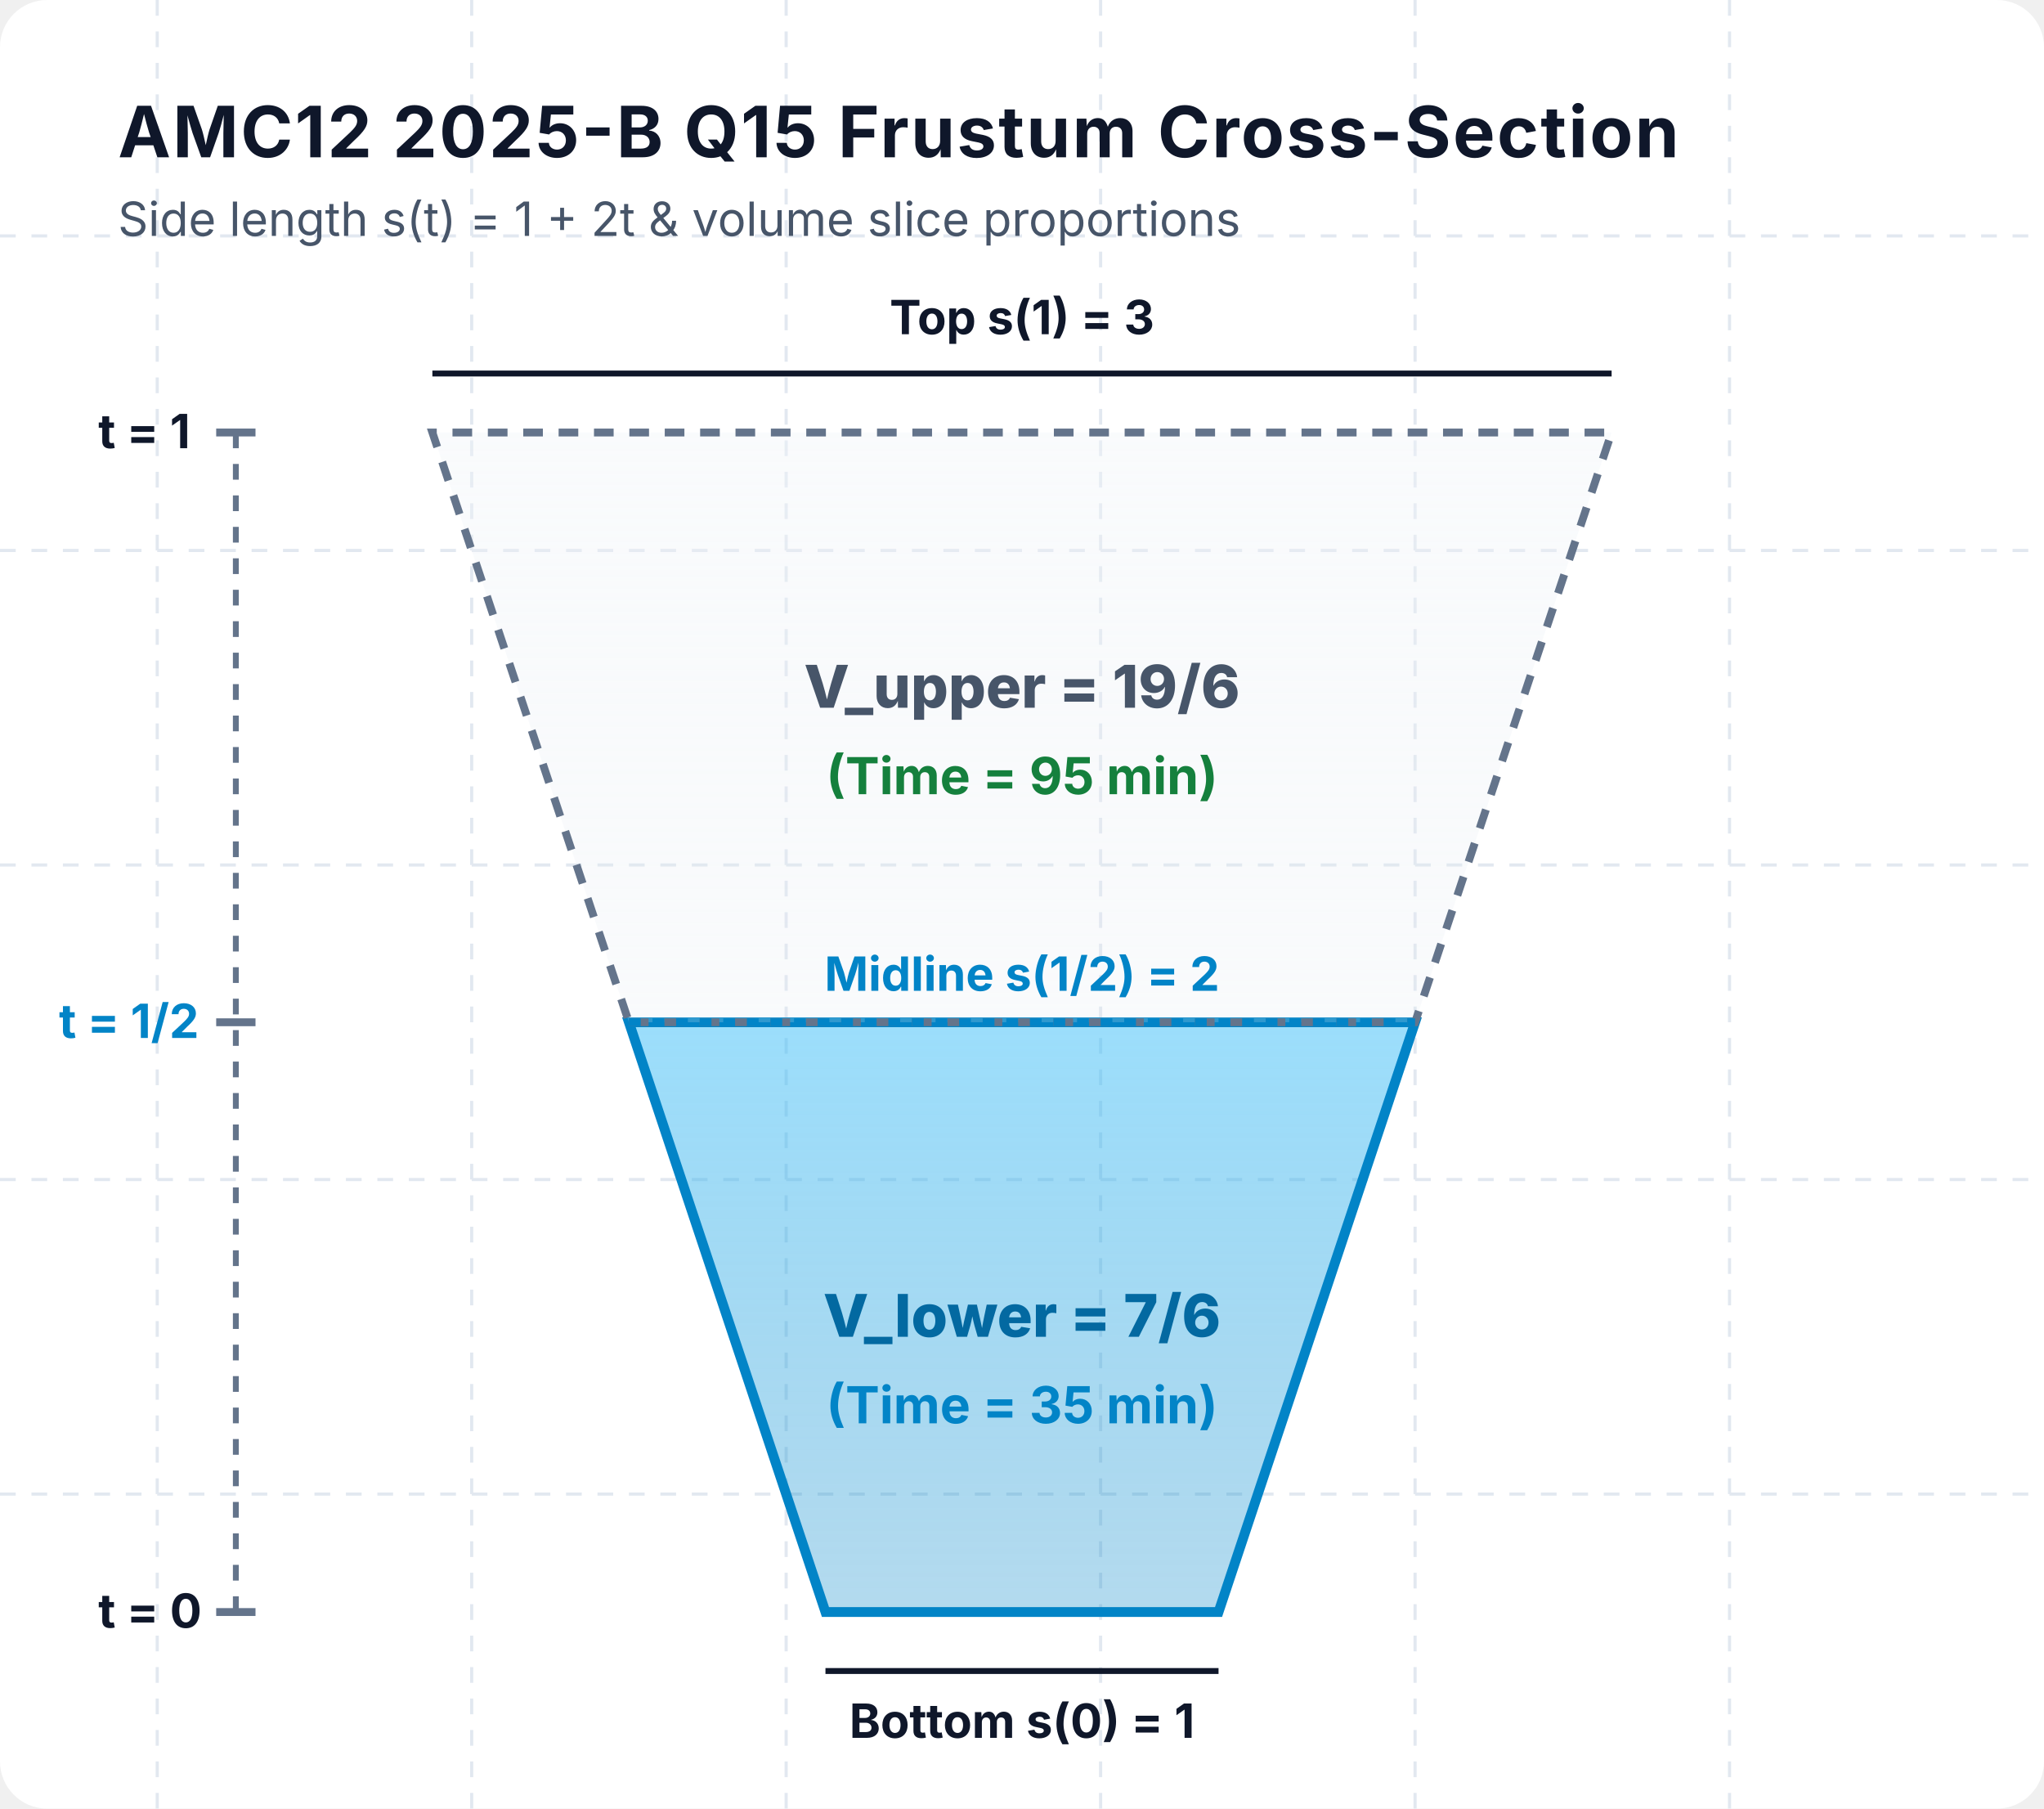
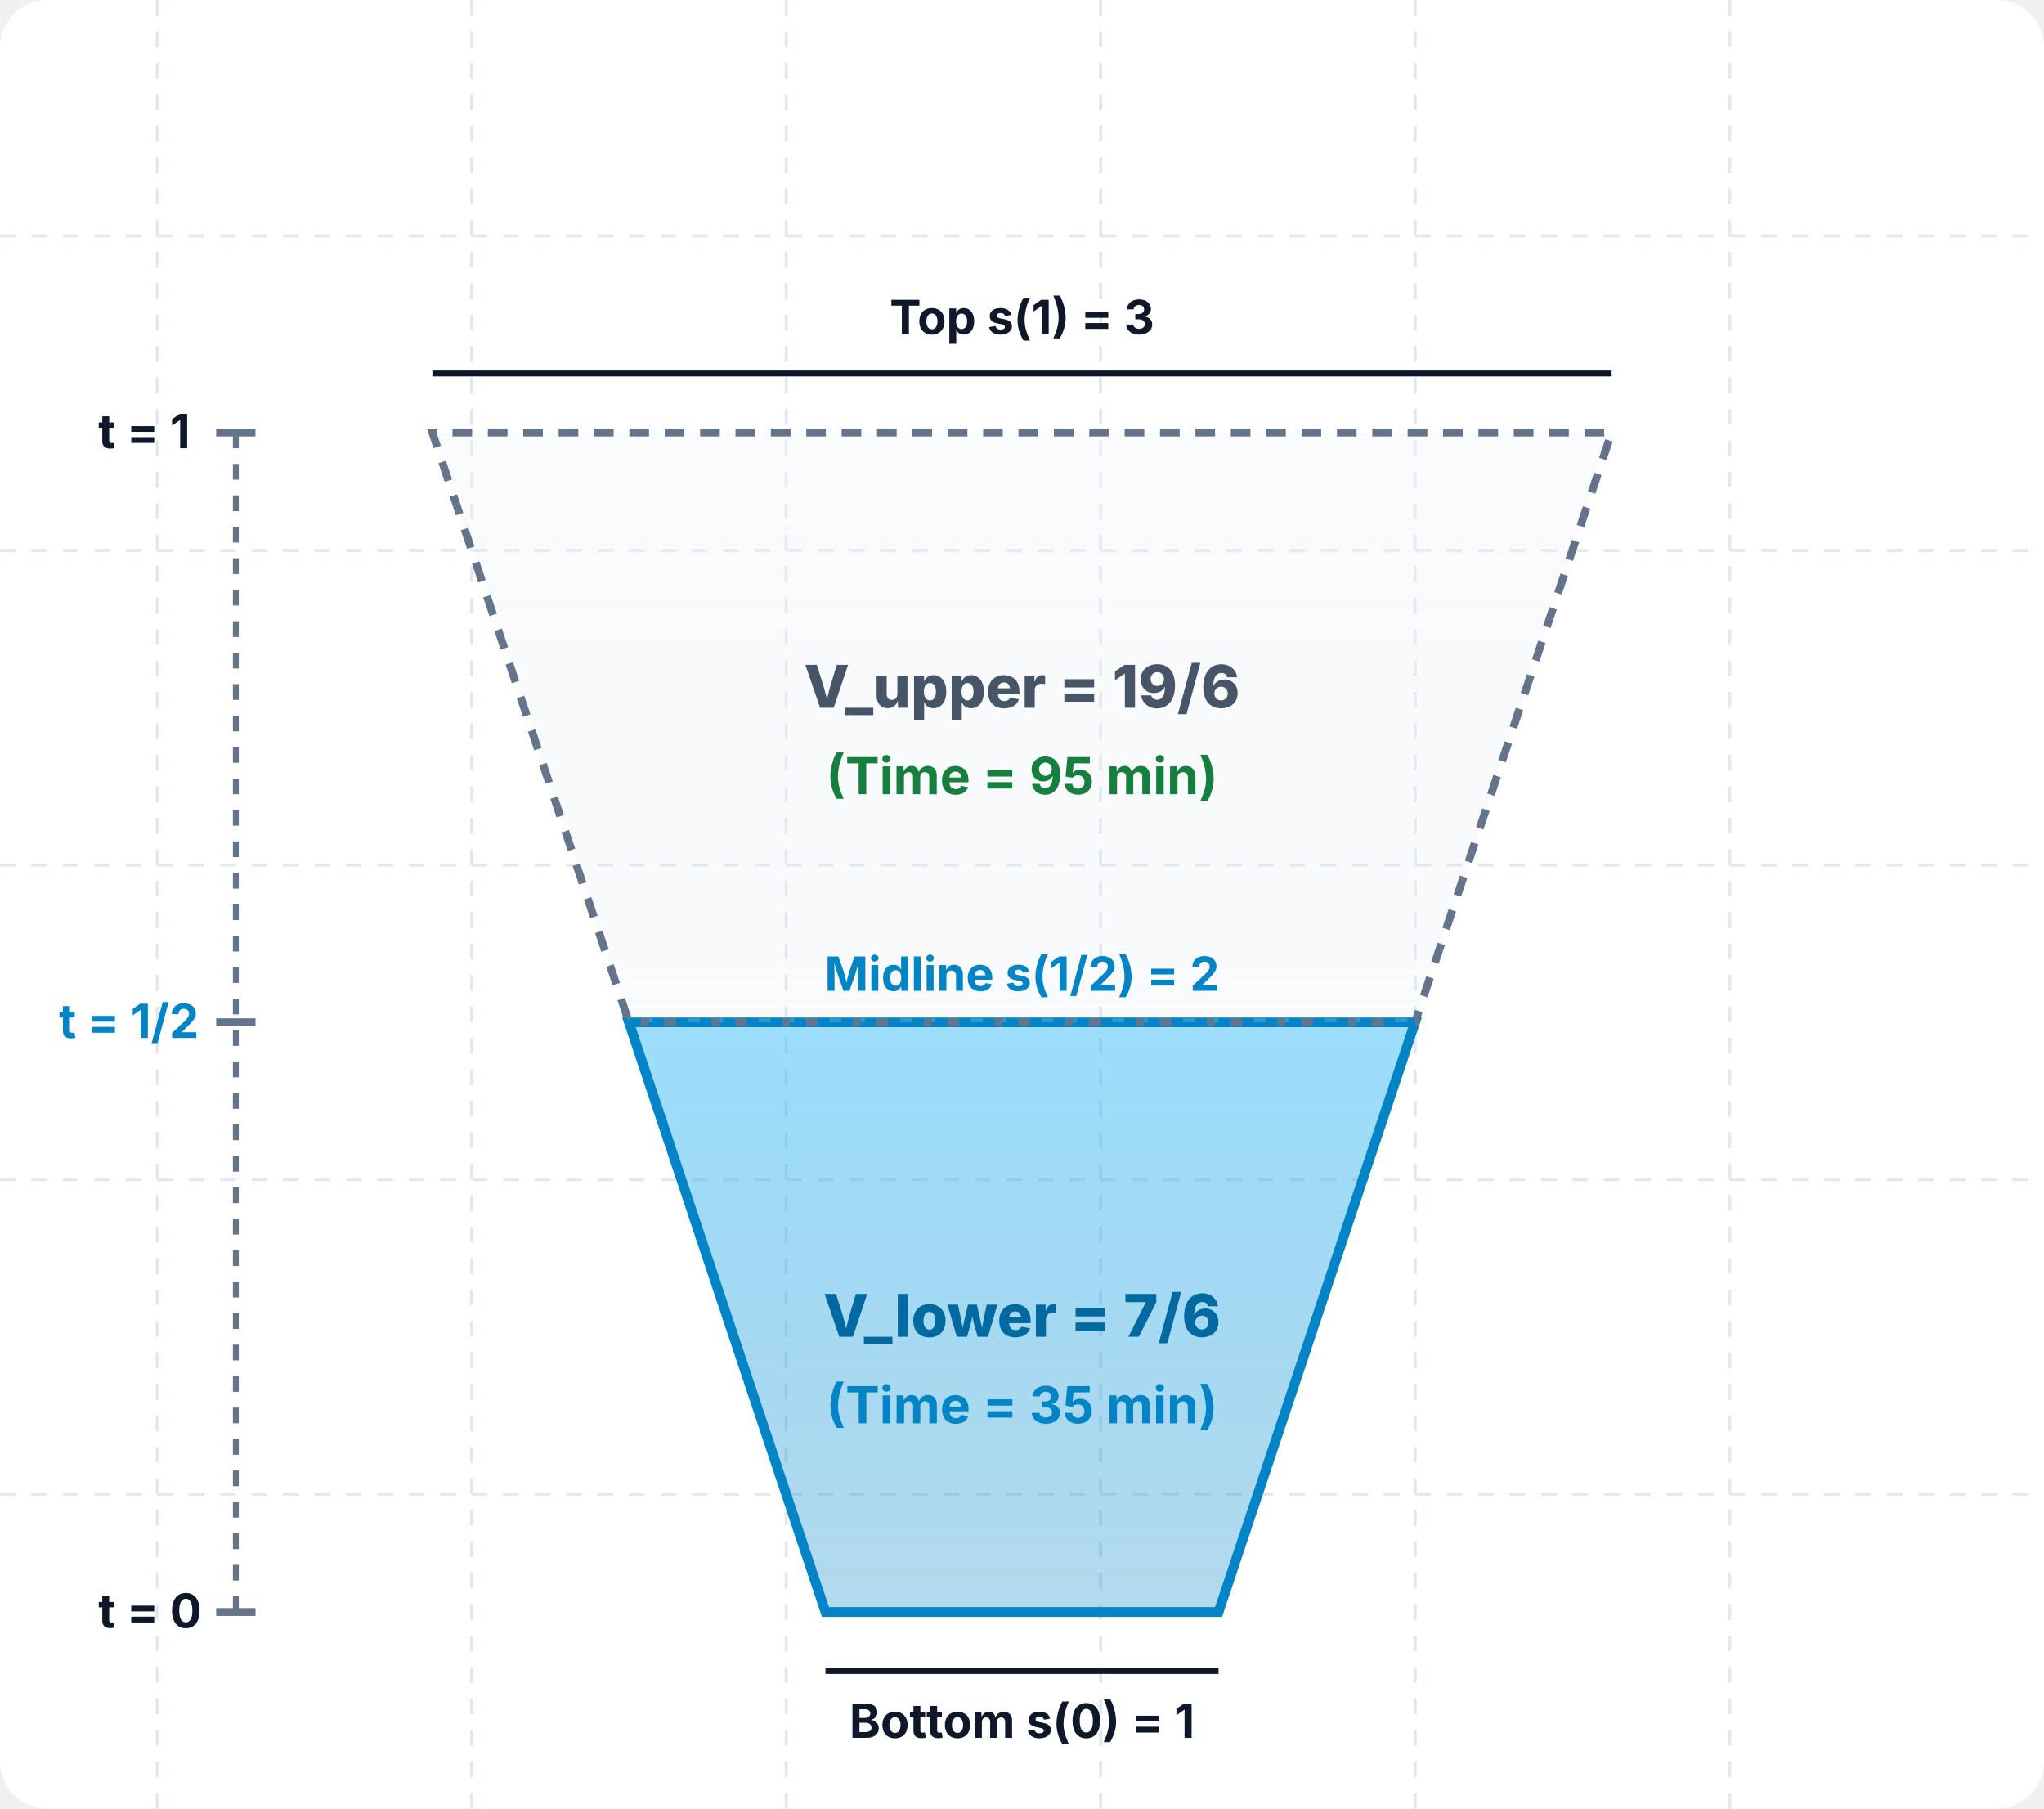
<svg xmlns="http://www.w3.org/2000/svg" viewBox="0 0 520 460" width="100%" height="100%" style="background-color: #ffffff; font-family: system-ui, -apple-system, sans-serif;">
  <defs>
    <linearGradient id="waterGrad" x1="0%" y1="0%" x2="0%" y2="100%">
      <stop offset="0%" stop-color="#38bdf8" stop-opacity="0.5" />
      <stop offset="100%" stop-color="#0284c7" stop-opacity="0.3" />
    </linearGradient>
    <linearGradient id="emptyGrad" x1="0%" y1="0%" x2="0%" y2="100%">
      <stop offset="0%" stop-color="#f1f5f9" stop-opacity="0.4" />
      <stop offset="100%" stop-color="#e2e8f0" stop-opacity="0.2" />
    </linearGradient>
  </defs>
  <rect width="520" height="460" fill="#ffffff" rx="12" />
  <g stroke="#e2e8f0" stroke-width="0.8" stroke-dasharray="4,4">
    <line x1="40" y1="0" x2="40" y2="460" />
    <line x1="120" y1="0" x2="120" y2="460" />
    <line x1="200" y1="0" x2="200" y2="460" />
    <line x1="280" y1="0" x2="280" y2="460" />
    <line x1="360" y1="0" x2="360" y2="460" />
    <line x1="440" y1="0" x2="440" y2="460" />
    <line x1="0" y1="60" x2="520" y2="60" />
    <line x1="0" y1="140" x2="520" y2="140" />
    <line x1="0" y1="220" x2="520" y2="220" />
    <line x1="0" y1="300" x2="520" y2="300" />
    <line x1="0" y1="380" x2="520" y2="380" />
  </g>
-   <text x="30" y="40" fill="#0f172a" font-size="18" font-weight="700" letter-spacing="0.5">AMC12 2025-B Q15 Frustum Cross-Section</text>
-   <text x="30" y="60" fill="#475569" font-size="12">Side length s(t) = 1 + 2t &amp; volume slice proportions</text>
  <g transform="translate(0, 10)">
    <line x1="60" y1="400" x2="60" y2="100" stroke="#64748b" stroke-width="1.5" stroke-dasharray="4,4" />
    <line x1="55" y1="400" x2="65" y2="400" stroke="#64748b" stroke-width="2" />
    <text x="25" y="404" fill="#0f172a" font-size="12" font-weight="bold">t = 0</text>
    <line x1="55" y1="250" x2="65" y2="250" stroke="#64748b" stroke-width="2" />
    <text x="15" y="254" fill="#0284c7" font-size="12" font-weight="bold">t = 1/2</text>
    <line x1="55" y1="100" x2="65" y2="100" stroke="#64748b" stroke-width="2" />
    <text x="25" y="104" fill="#0f172a" font-size="12" font-weight="bold">t = 1</text>
    <polygon points="210,400 310,400 360,250 160,250" fill="url(#waterGrad)" stroke="#0284c7" stroke-width="2.5" />
    <text x="260" y="330" fill="#0369a1" font-size="15" font-weight="800" text-anchor="middle">V_lower = 7/6</text>
    <text x="260" y="352" fill="#0284c7" font-size="13" font-weight="bold" text-anchor="middle">(Time = 35 min)</text>
    <polygon points="160,250 360,250 410,100 110,100" fill="url(#emptyGrad)" stroke="#64748b" stroke-width="2" stroke-dasharray="5,4" />
    <text x="260" y="170" fill="#475569" font-size="15" font-weight="800" text-anchor="middle">V_upper = 19/6</text>
    <text x="260" y="192" fill="#15803d" font-size="13" font-weight="bold" text-anchor="middle">(Time = 95 min)</text>
    <line x1="210" y1="415" x2="310" y2="415" stroke="#0f172a" stroke-width="1.5" />
    <text x="260" y="432" fill="#0f172a" font-size="12" font-weight="bold" text-anchor="middle">Bottom s(0) = 1</text>
    <line x1="160" y1="250" x2="360" y2="250" stroke="#0284c7" stroke-width="2" stroke-dasharray="3,3" />
    <text x="260" y="242" fill="#0284c7" font-size="12" font-weight="bold" text-anchor="middle">Midline s(1/2) = 2</text>
    <line x1="110" y1="85" x2="410" y2="85" stroke="#0f172a" stroke-width="1.5" />
    <text x="260" y="75" fill="#0f172a" font-size="12" font-weight="bold" text-anchor="middle">Top s(1) = 3</text>
  </g>
</svg>
